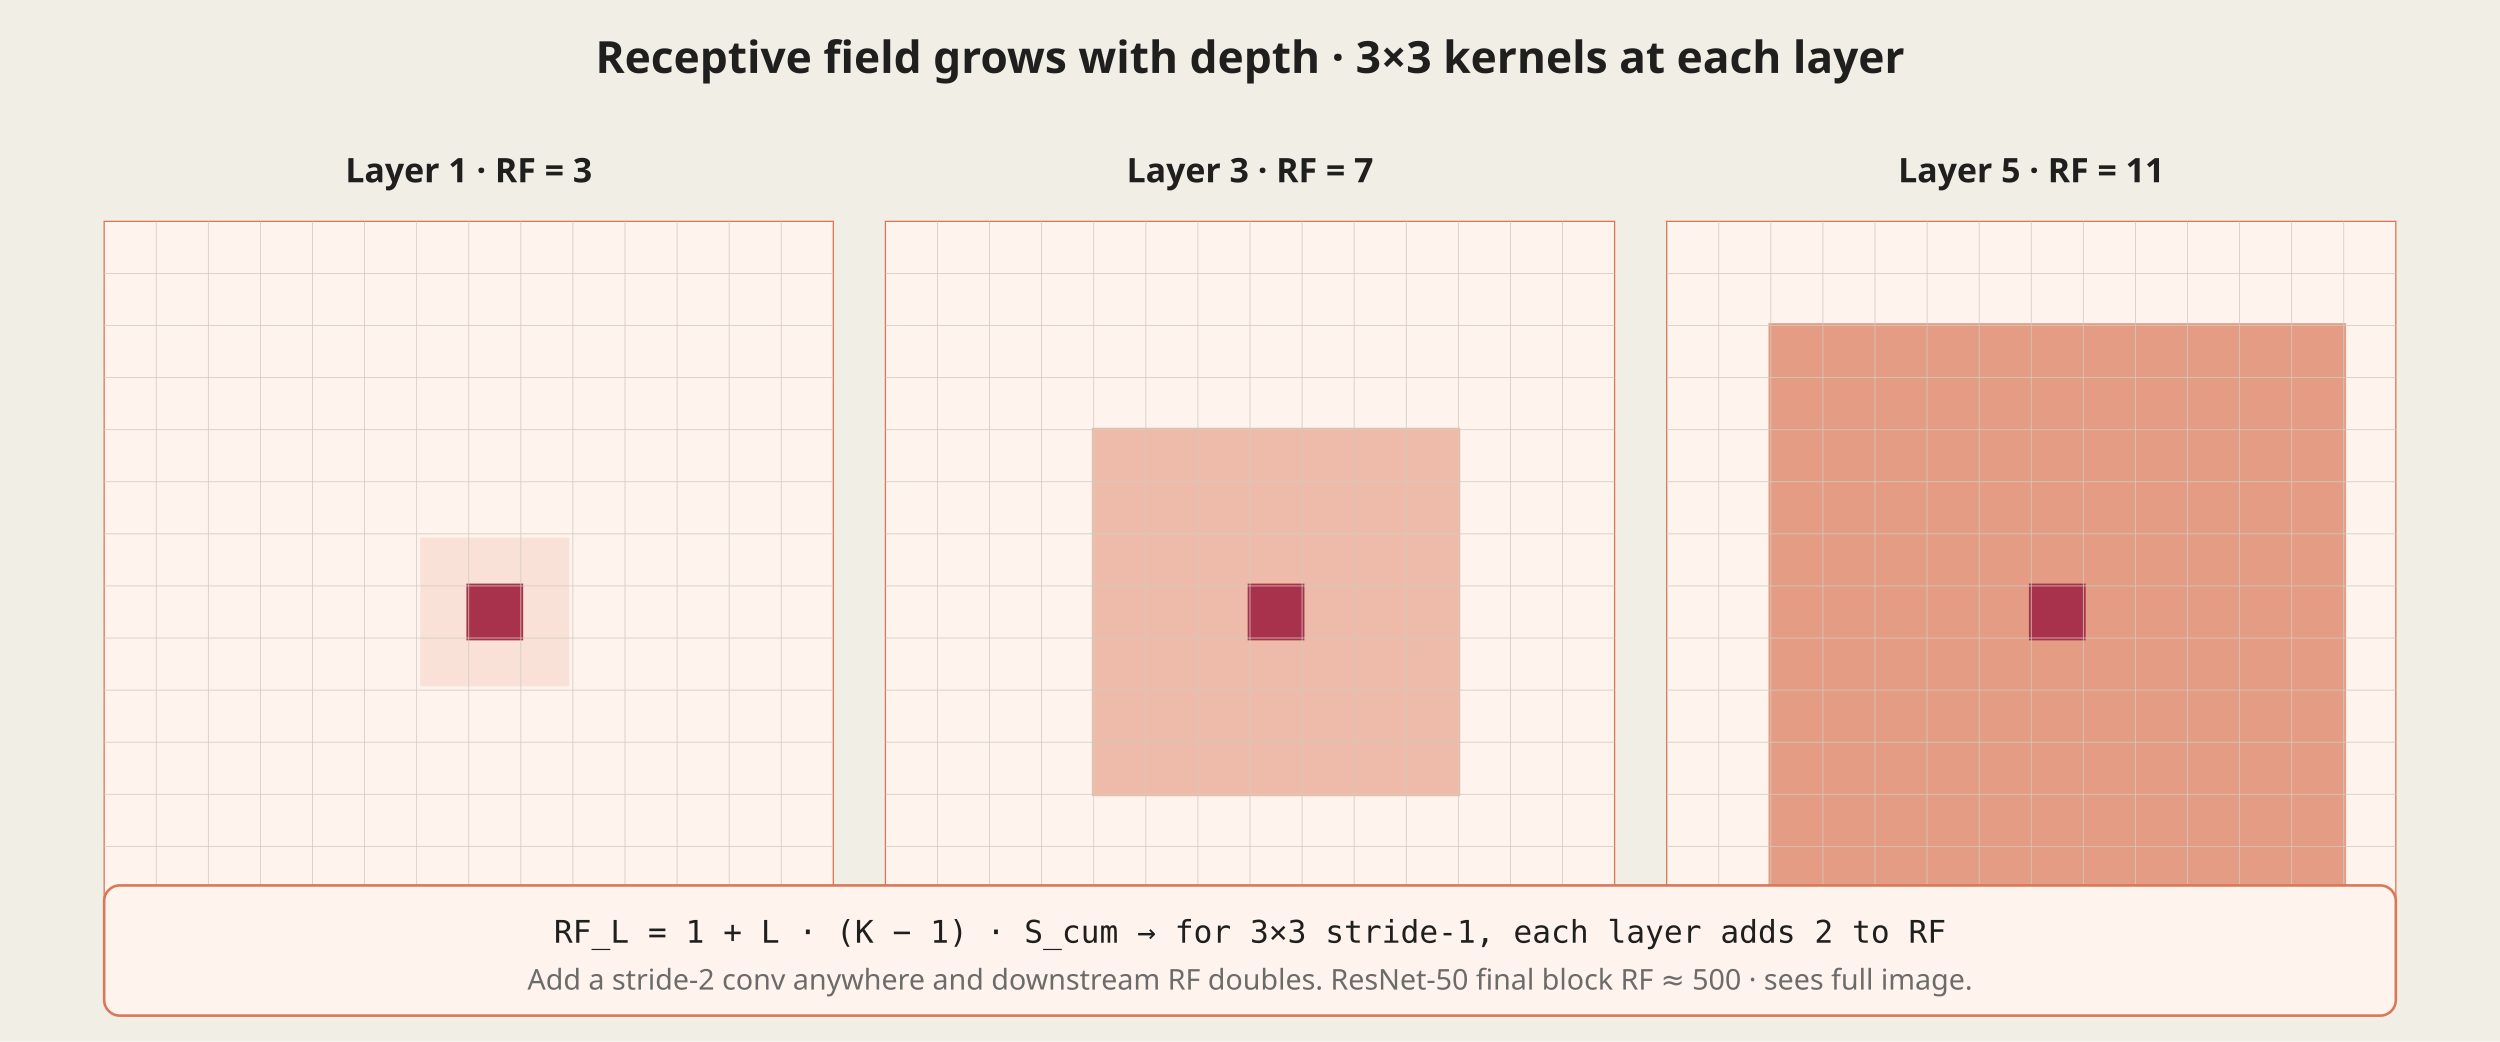
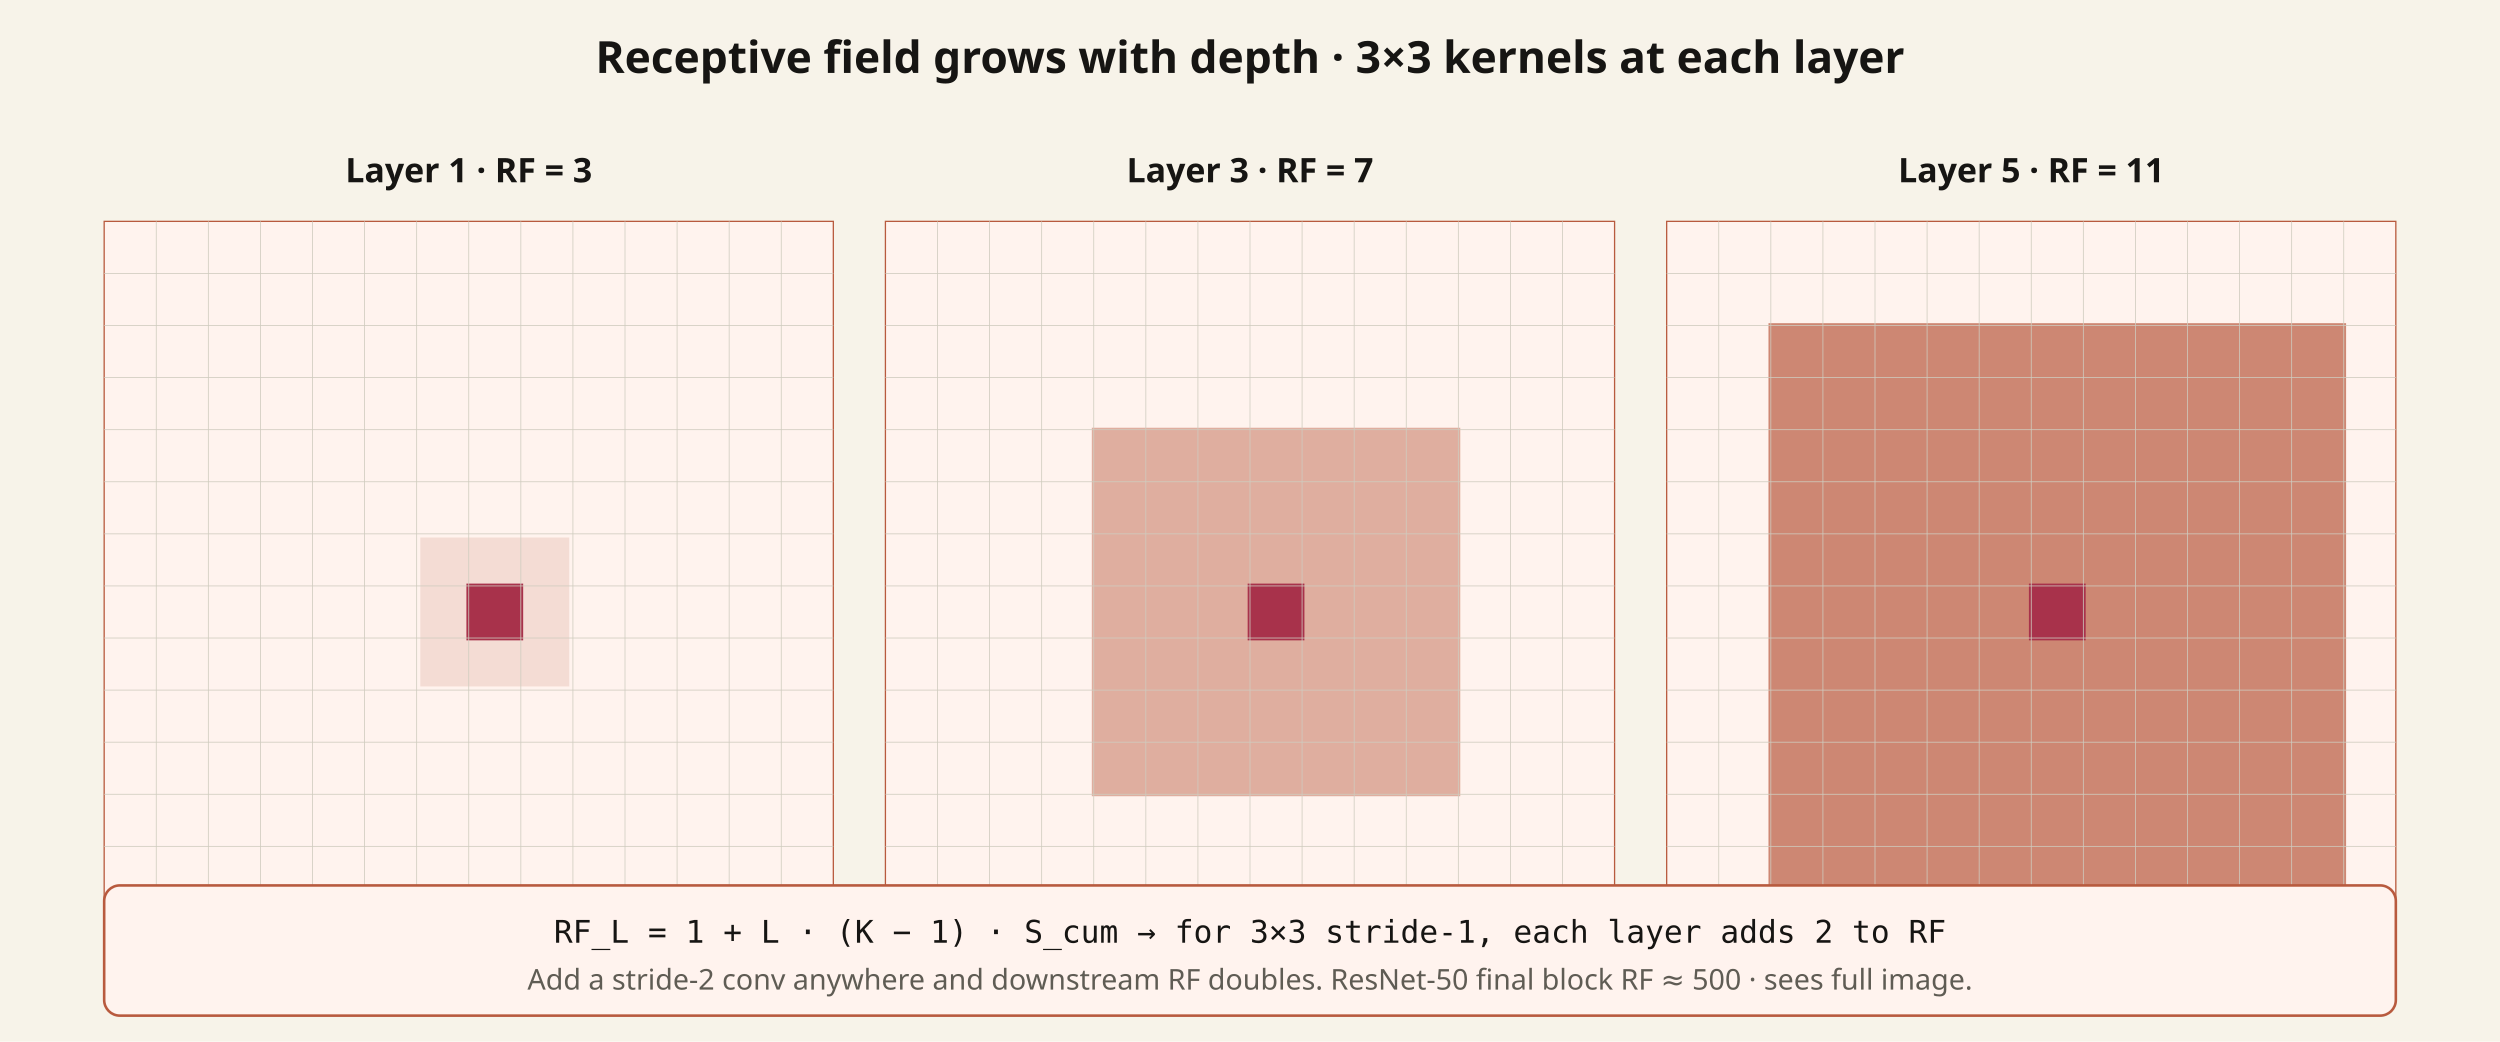
<svg xmlns="http://www.w3.org/2000/svg" viewBox="0 0 960 400" font-family="Work Sans, system-ui, sans-serif">
  <style>
-     .bg { fill: #F0EEE5; }
-     .title { font-size: 17px; font-weight: 600; fill: #1F1F1E; }
-     .head { font-size: 13px; font-weight: 600; fill: #1F1F1E; }
-     .body { font-size: 12px; fill: #1F1F1E; }
-     .caption { font-size: 11px; fill: #6B6B69; }
-     .pix { fill: #FFF3EE; stroke: #D97757; stroke-width: 0.5; }
-     .rf1 { fill: #D97757; opacity: 0.15; stroke: #D97757; stroke-width: 1.2; }
-     .rf2 { fill: #D97757; opacity: 0.25; stroke: #D97757; stroke-width: 1.2; }
-     .rf3 { fill: #D97757; opacity: 0.45; stroke: #D97757; stroke-width: 1.5; }
-     .rf5 { fill: #D97757; opacity: 0.7; stroke: #D97757; stroke-width: 1.8; }
+     .bg { fill: #F7F3E9; }
+     .title { font-size: 17px; font-weight: 600; fill: #161513; }
+     .head { font-size: 13px; font-weight: 600; fill: #161513; }
+     .body { font-size: 12px; fill: #161513; }
+     .caption { font-size: 11px; fill: #5F5C54; }
+     .pix { fill: #FFF3EE; stroke: #B85A3E; stroke-width: 0.5; }
+     .rf1 { fill: #B85A3E; opacity: 0.15; stroke: #B85A3E; stroke-width: 1.2; }
+     .rf2 { fill: #B85A3E; opacity: 0.25; stroke: #B85A3E; stroke-width: 1.2; }
+     .rf3 { fill: #B85A3E; opacity: 0.45; stroke: #B85A3E; stroke-width: 1.5; }
+     .rf5 { fill: #B85A3E; opacity: 0.7; stroke: #B85A3E; stroke-width: 1.8; }
    .focus { fill: #A8324B; stroke: #A8324B; stroke-width: 1.8; }
  </style>
  <rect class="bg" width="960" height="400" />
  <text x="480" y="28" class="title" text-anchor="middle">Receptive field grows with depth · 3×3 kernels at each layer</text>
  <g transform="translate(40, 70)">
    <text x="140" y="0" class="head" text-anchor="middle">Layer 1 · RF = 3</text>
    <g>
      <g id="grid1" />
    </g>
    <g>
      <rect class="pix" x="0" y="15" width="280" height="280" />
      <rect class="rf1" x="122" y="137" width="56" height="56" />
      <rect class="focus" x="140" y="155" width="20" height="20" />
      <g stroke="#CFCBBE" stroke-width="0.3" fill="none">
        <path d="M20 15 v280 M40 15 v280 M60 15 v280 M80 15 v280 M100 15 v280 M120 15 v280 M140 15 v280 M160 15 v280 M180 15 v280 M200 15 v280 M220 15 v280 M240 15 v280 M260 15 v280" />
        <path d="M0 35 h280 M0 55 h280 M0 75 h280 M0 95 h280 M0 115 h280 M0 135 h280 M0 155 h280 M0 175 h280 M0 195 h280 M0 215 h280 M0 235 h280 M0 255 h280 M0 275 h280" />
      </g>
    </g>
    <text x="140" y="315" class="caption" text-anchor="middle">a pixel in layer 1 sees a 3×3 window</text>
  </g>
  <g transform="translate(340, 70)">
    <text x="140" y="0" class="head" text-anchor="middle">Layer 3 · RF = 7</text>
    <rect class="pix" x="0" y="15" width="280" height="280" />
    <rect class="rf3" x="80" y="95" width="140" height="140" />
    <rect class="focus" x="140" y="155" width="20" height="20" />
    <g stroke="#CFCBBE" stroke-width="0.3" fill="none">
      <path d="M20 15 v280 M40 15 v280 M60 15 v280 M80 15 v280 M100 15 v280 M120 15 v280 M140 15 v280 M160 15 v280 M180 15 v280 M200 15 v280 M220 15 v280 M240 15 v280 M260 15 v280" />
      <path d="M0 35 h280 M0 55 h280 M0 75 h280 M0 95 h280 M0 115 h280 M0 135 h280 M0 155 h280 M0 175 h280 M0 195 h280 M0 215 h280 M0 235 h280 M0 255 h280 M0 275 h280" />
    </g>
    <text x="140" y="315" class="caption" text-anchor="middle">after 3 convs · 7×7 window</text>
  </g>
  <g transform="translate(640, 70)">
    <text x="140" y="0" class="head" text-anchor="middle">Layer 5 · RF = 11</text>
    <rect class="pix" x="0" y="15" width="280" height="280" />
    <rect class="rf5" x="40" y="55" width="220" height="220" />
    <rect class="focus" x="140" y="155" width="20" height="20" />
    <g stroke="#CFCBBE" stroke-width="0.3" fill="none">
      <path d="M20 15 v280 M40 15 v280 M60 15 v280 M80 15 v280 M100 15 v280 M120 15 v280 M140 15 v280 M160 15 v280 M180 15 v280 M200 15 v280 M220 15 v280 M240 15 v280 M260 15 v280" />
      <path d="M0 35 h280 M0 55 h280 M0 75 h280 M0 95 h280 M0 115 h280 M0 135 h280 M0 155 h280 M0 175 h280 M0 195 h280 M0 215 h280 M0 235 h280 M0 255 h280 M0 275 h280" />
    </g>
    <text x="140" y="315" class="caption" text-anchor="middle">after 5 convs · 11×11 window</text>
  </g>
-   <rect x="40" y="340" width="880" height="50" fill="#FFF3EE" stroke="#D97757" stroke-width="1" rx="6" />
+   <rect x="40" y="340" width="880" height="50" fill="#FFF3EE" stroke="#B85A3E" stroke-width="1" rx="6" />
  <text x="480" y="362" class="body" text-anchor="middle" font-family="IBM Plex Mono, monospace">RF_L = 1 + L · (K − 1) · S_cum  →  for 3×3 stride-1, each layer adds 2 to RF</text>
  <text x="480" y="380" class="caption" text-anchor="middle">Add a stride-2 conv anywhere and downstream RF doubles. ResNet-50 final block RF ≈ 500 · sees full image.</text>
</svg>
